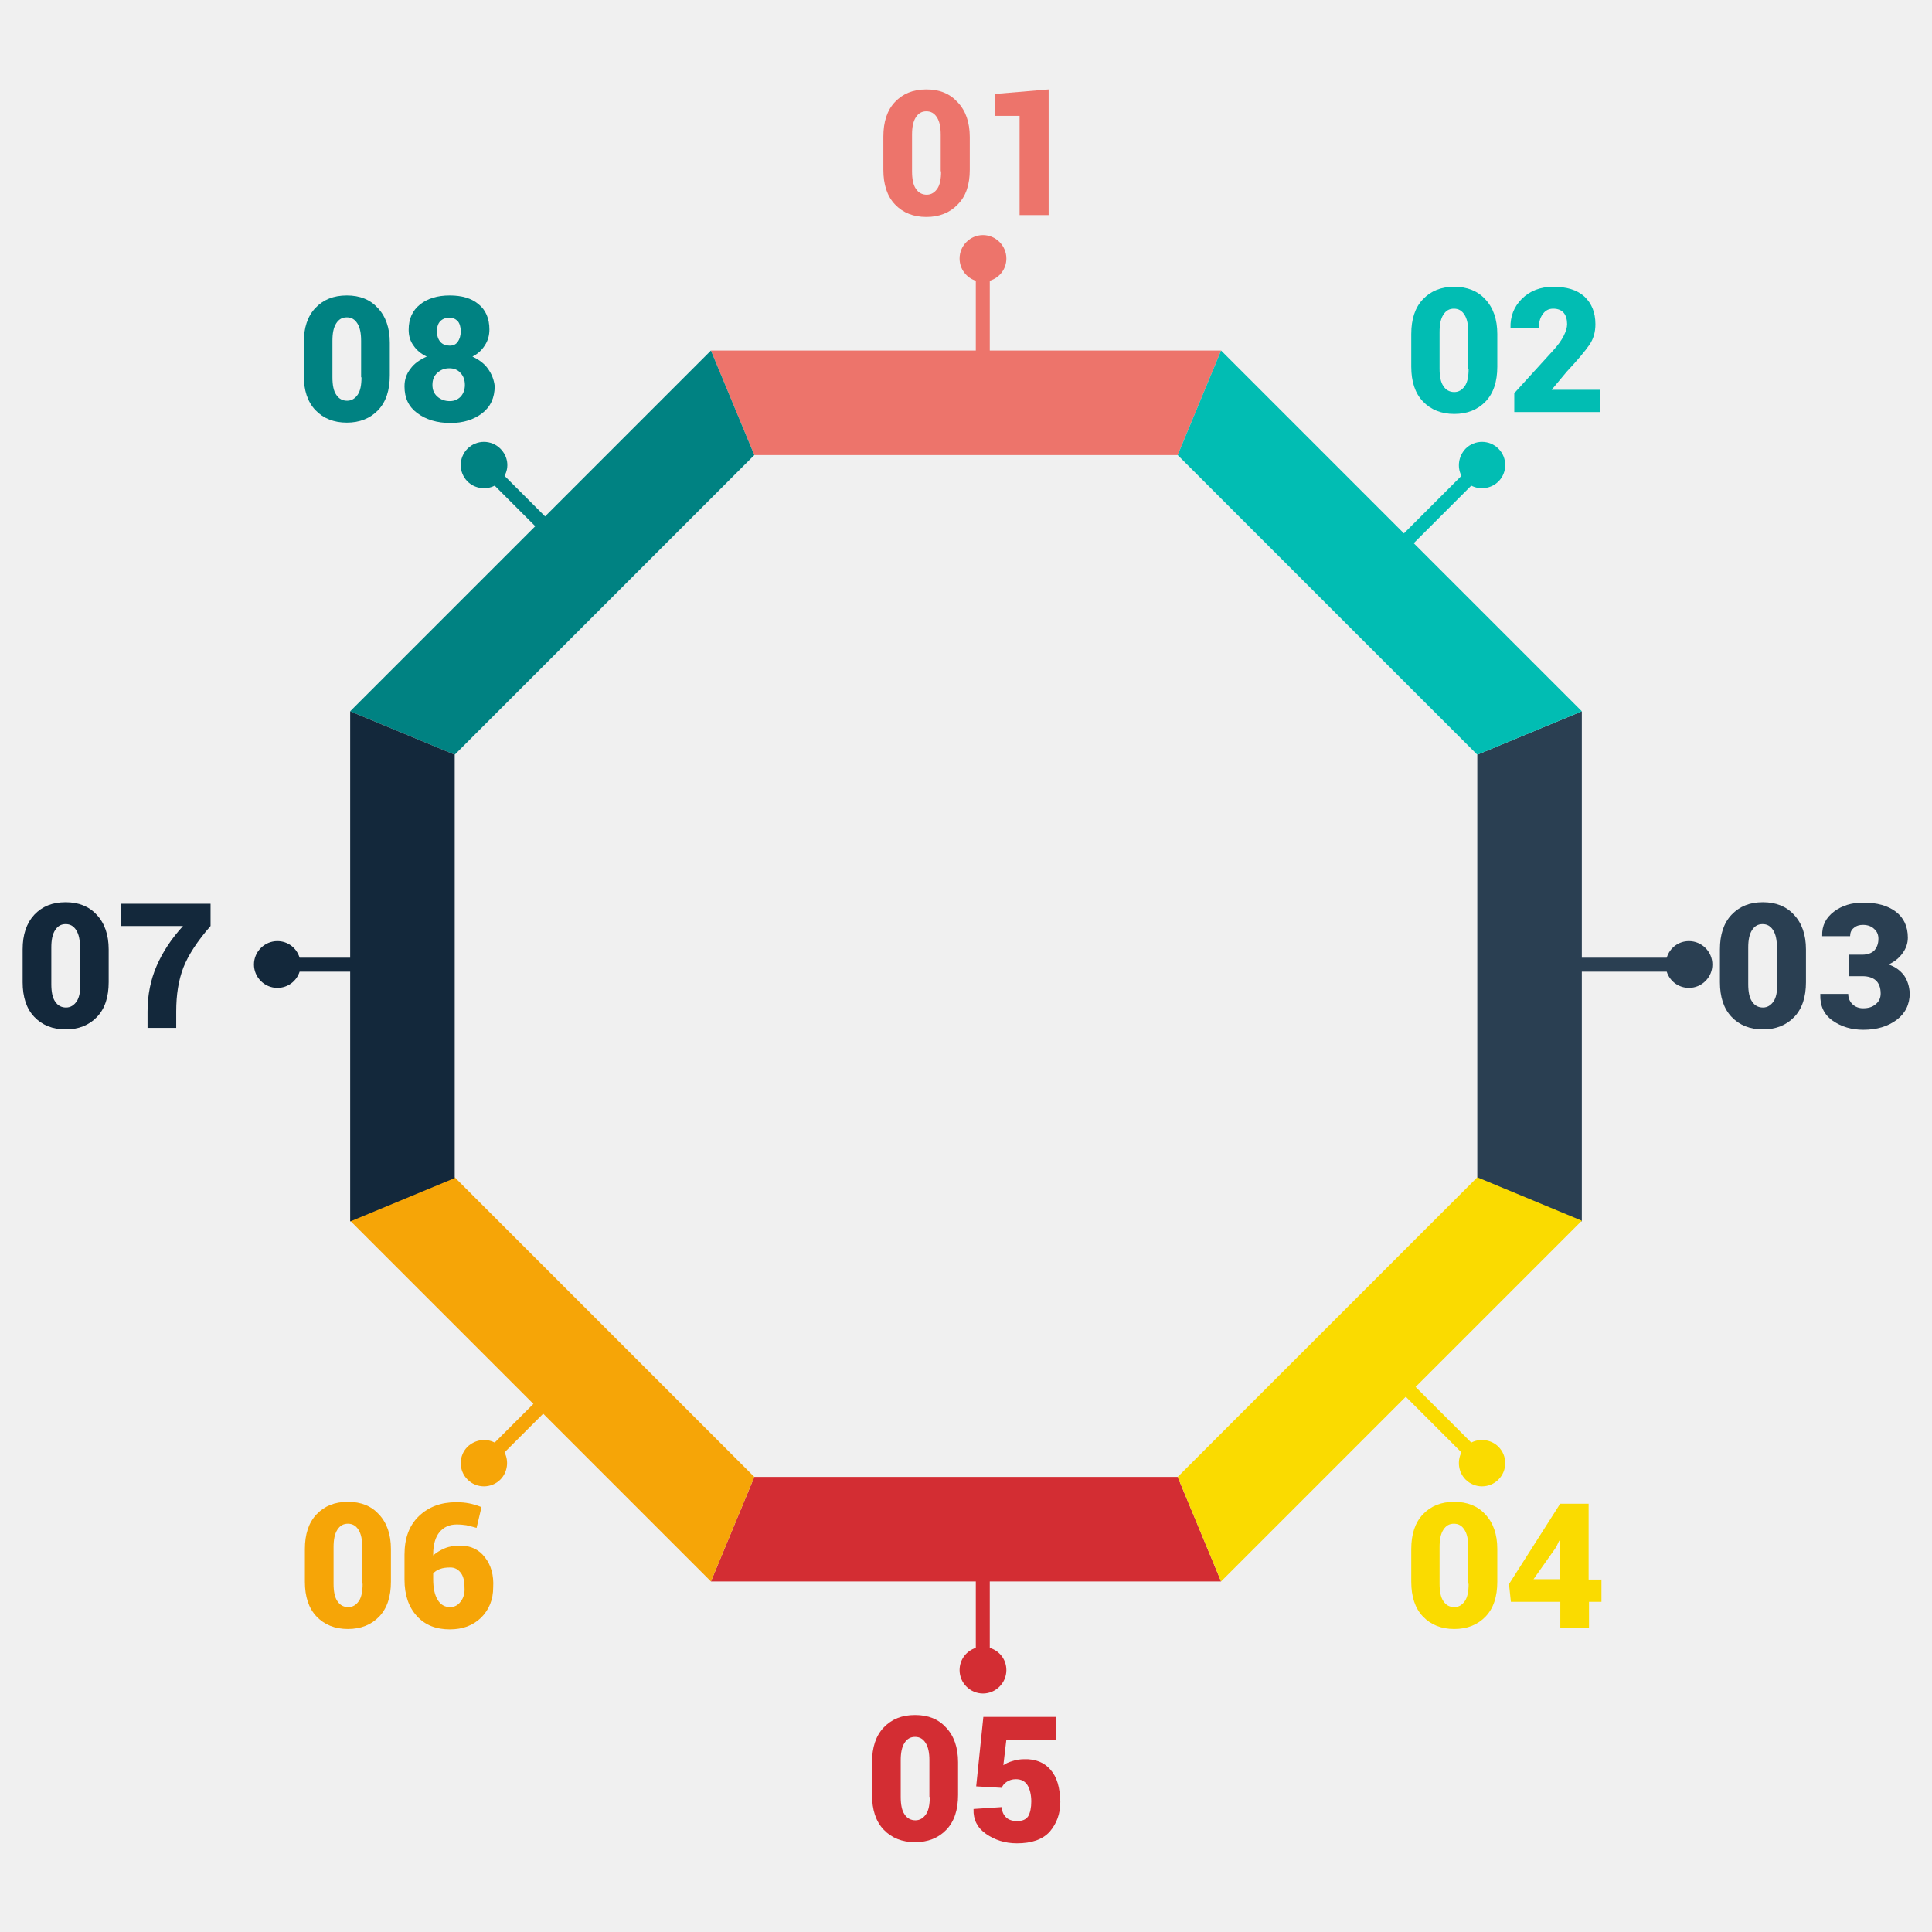
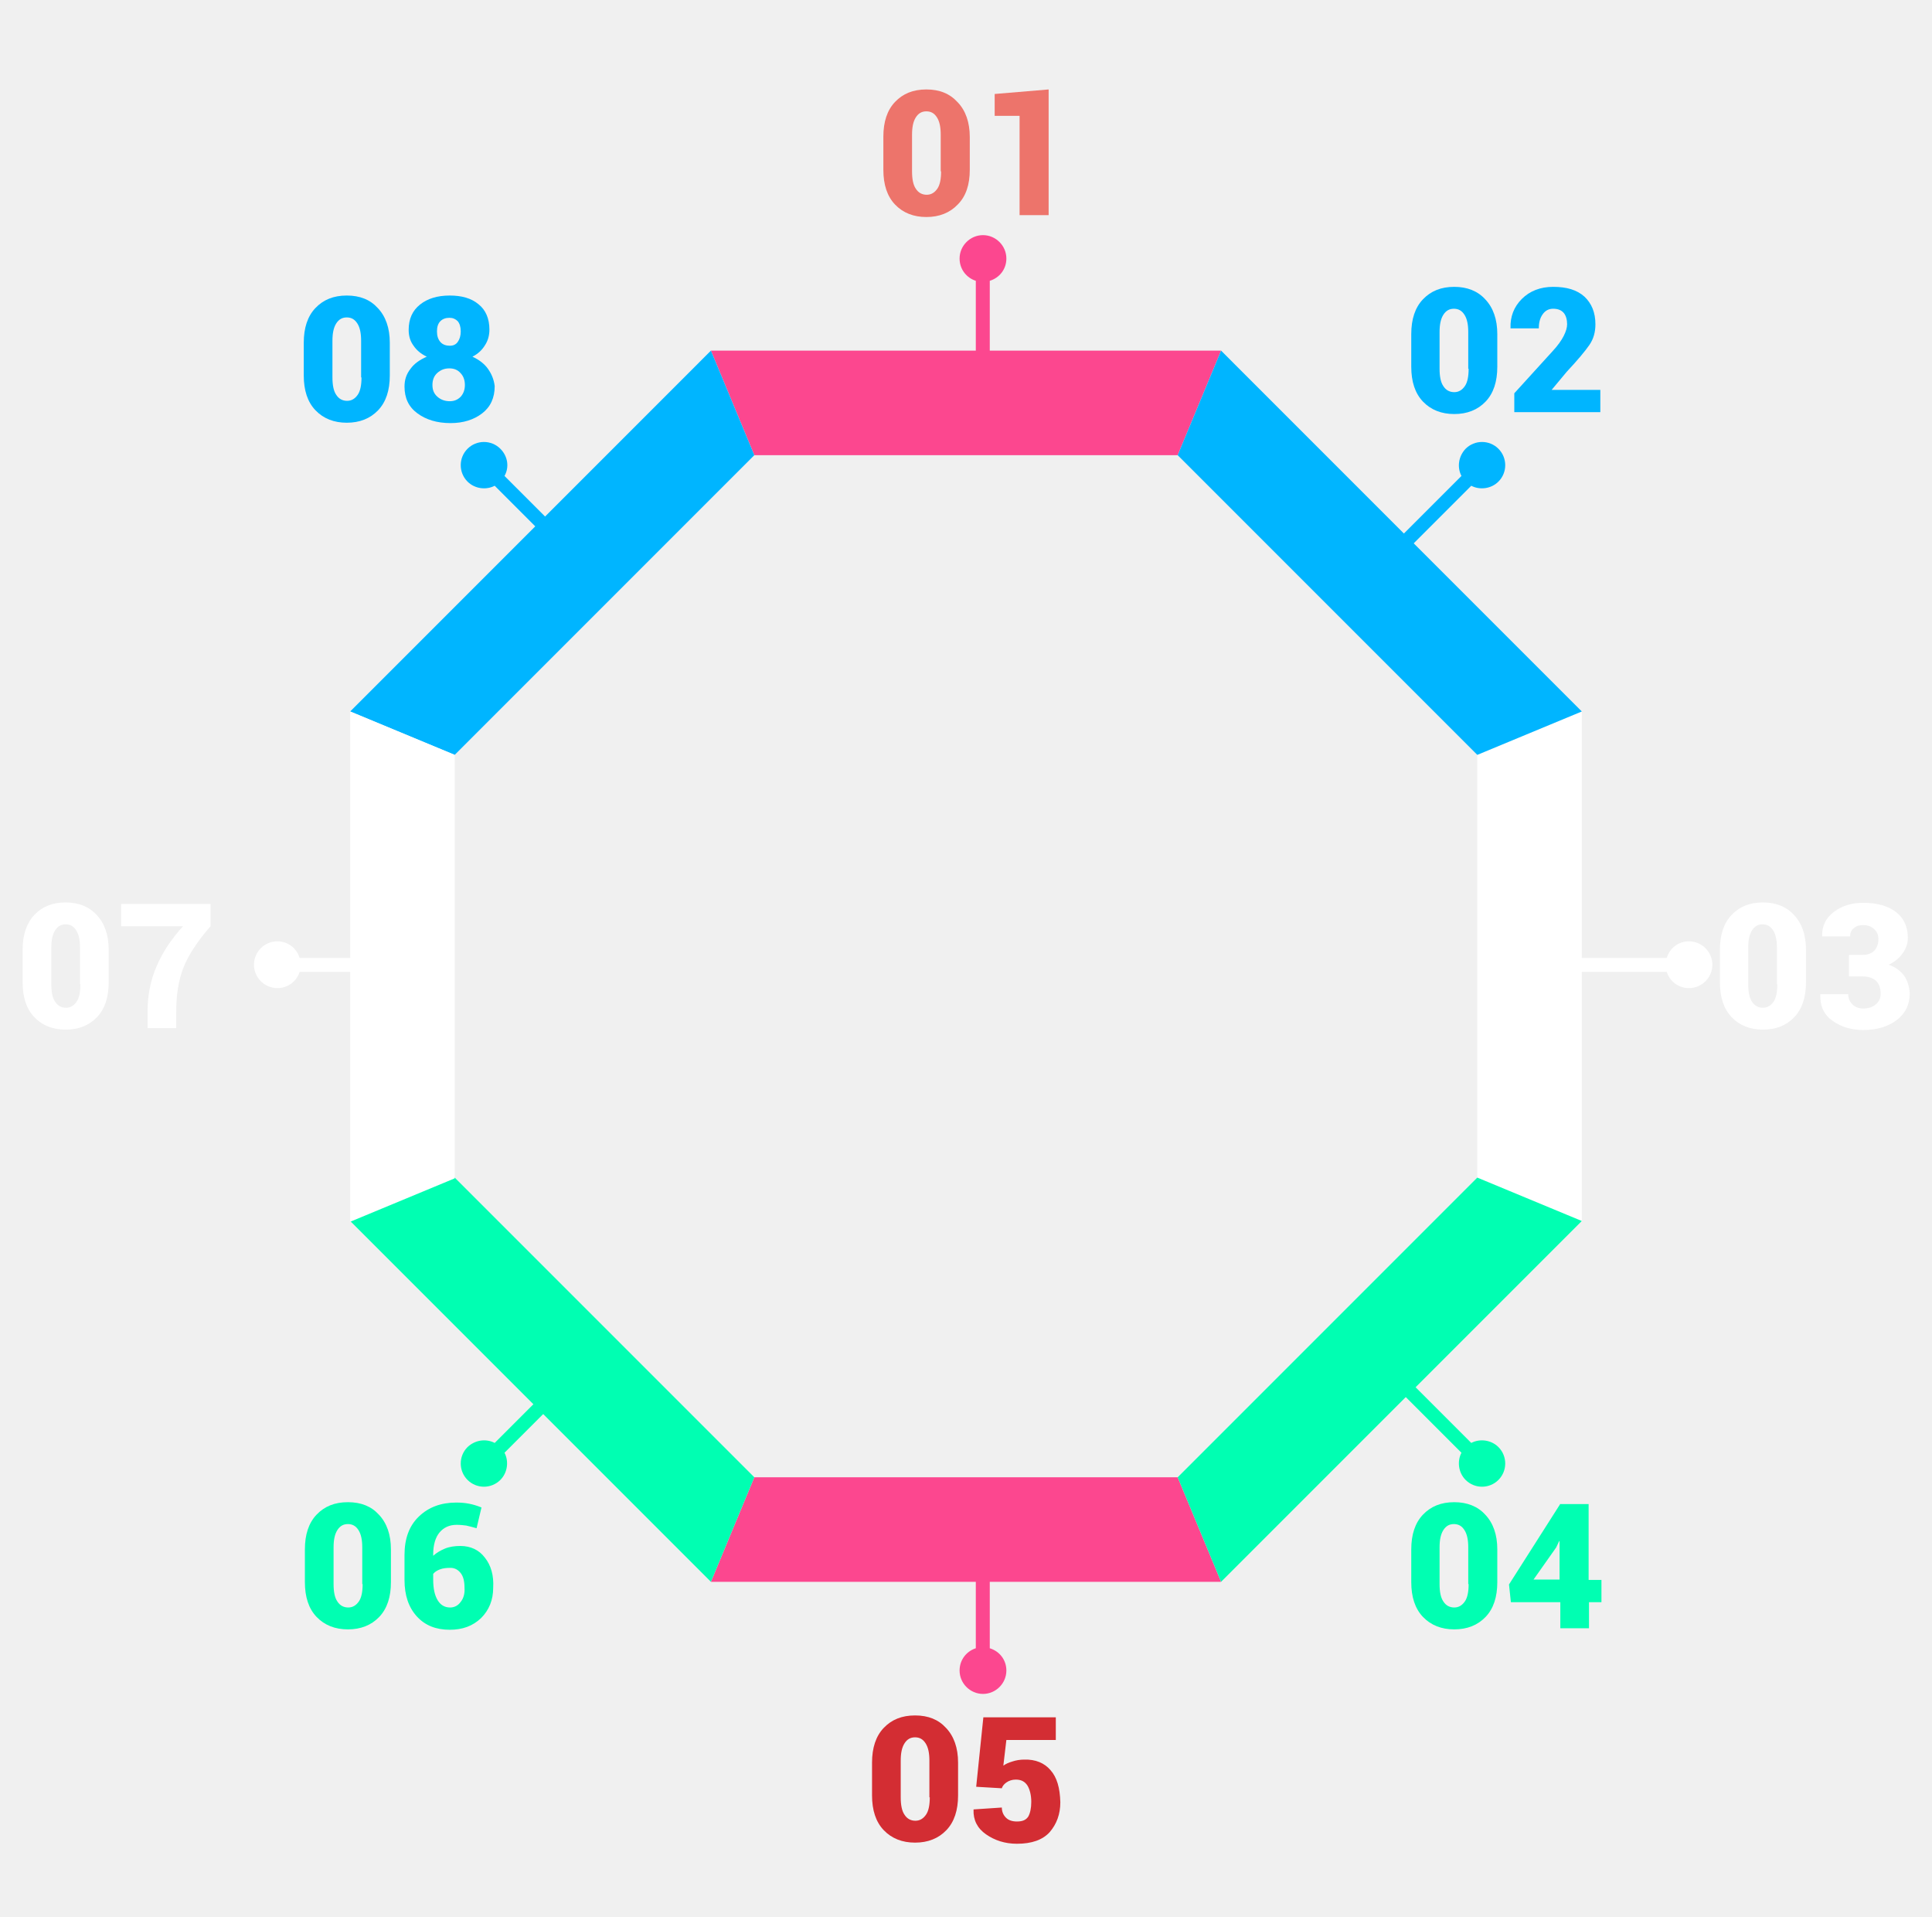
- <svg xmlns="http://www.w3.org/2000/svg" id="Layer_1" style="enable-background:new 0 0 512 512;" version="1.1" viewBox="0 0 512 512" xml:space="preserve">
-   <style type="text/css">
- 	.st0{fill:#ED746B;}
- 	.st1{fill:#D32D33;}
- 	.st2{fill:#008282;}
- 	.st3{fill:#FADB00;}
- 	.st4{fill:#13283B;}
- 	.st5{fill:#2A3F52;}
- 	.st6{fill:#F6A507;}
- 	.st7{fill:#01BDB3;}
- </style>
+ <svg xmlns="http://www.w3.org/2000/svg" version="1.1" id="Layer_1" x="0px" y="0px" width="375px" height="372px" viewBox="0 218.5 375 372" enable-background="new 0 218.5 375 372" xml:space="preserve">
  <g id="XMLID_497_">
    <g id="XMLID_499_">
-       <path class="st0" d="M266.7,68.5c0-3.4-2.8-6.2-6.2-6.2c-3.4,0-6.2,2.8-6.2,6.2c0,2.8,1.8,5.1,4.3,5.9v37h3.7v-37    C264.9,73.6,266.7,71.3,266.7,68.5z" id="XMLID_511_" />
-       <path class="st1" d="M266.7,442.6c0,3.4-2.8,6.2-6.2,6.2c-3.4,0-6.2-2.8-6.2-6.2c0-2.8,1.8-5.1,4.3-5.9v-37h3.7    v37C264.9,437.5,266.7,439.8,266.7,442.6z" id="XMLID_502_" />
+       <path id="XMLID_511_" fill="#FC478F" d="M195.337,268.671c0-2.49-2.051-4.541-4.541-4.541s-4.541,2.051-4.541,4.541    c0,2.051,1.318,3.735,3.149,4.321v27.1h2.71v-27.1C194.019,272.406,195.337,270.722,195.337,268.671z" />
+       <path id="XMLID_502_" fill="#FC478F" d="M195.337,542.67c0,2.49-2.051,4.541-4.541,4.541s-4.541-2.051-4.541-4.541    c0-2.051,1.318-3.735,3.149-4.321v-27.1h2.71v27.1C194.019,538.935,195.337,540.619,195.337,542.67z" />
    </g>
-     <path class="st2" d="M132.6,118.9c-2.4-2.4-6.3-2.4-8.7,0c-2.4,2.4-2.4,6.3,0,8.7c1.9,1.9,4.9,2.3,7.2,1.1   l26.1,26.1l2.6-2.6l-26.1-26.1C135,123.8,134.6,120.9,132.6,118.9z" id="XMLID_525_" />
-     <path class="st3" d="M397.1,383.4c2.4,2.4,2.4,6.3,0,8.7s-6.3,2.4-8.7,0c-1.9-1.9-2.3-4.9-1.1-7.2l-26.1-26.1   l2.6-2.6l26.1,26.1C392.2,381.1,395.2,381.5,397.1,383.4z" id="XMLID_520_" />
-     <path class="st4" d="M73.5,249.4c-3.4,0-6.2,2.8-6.2,6.2c0,3.4,2.8,6.2,6.2,6.2c2.8,0,5.1-1.8,5.9-4.3h37v-3.7h-37   C78.6,251.2,76.3,249.4,73.5,249.4z" id="XMLID_545_" />
-     <path class="st5" d="M447.6,249.4c3.4,0,6.2,2.8,6.2,6.2c0,3.4-2.8,6.2-6.2,6.2c-2.8,0-5.1-1.8-5.9-4.3h-37v-3.7   h37C442.5,251.2,444.8,249.4,447.6,249.4z" id="XMLID_544_" />
-     <path class="st6" d="M123.9,383.4c-2.4,2.4-2.4,6.3,0,8.7c2.4,2.4,6.3,2.4,8.7,0c1.9-1.9,2.3-4.9,1.1-7.2   l26.1-26.1l-2.6-2.6l-26.1,26.1C128.8,381.1,125.9,381.5,123.9,383.4z" id="XMLID_548_" />
-     <path class="st7" d="M388.4,118.9c2.4-2.4,6.3-2.4,8.7,0s2.4,6.3,0,8.7c-1.9,1.9-4.9,2.3-7.2,1.1l-26.1,26.1   l-2.6-2.6l26.1-26.1C386.1,123.8,386.5,120.9,388.4,118.9z" id="XMLID_547_" />
+     <path id="XMLID_525_" fill="#00B5FF" d="M97.119,305.585c-1.758-1.758-4.614-1.758-6.372,0s-1.758,4.614,0,6.372   c1.392,1.392,3.589,1.685,5.273,0.806l19.116,19.116l1.904-1.904l-19.116-19.116C98.877,309.174,98.584,307.05,97.119,305.585z" />
+     <path id="XMLID_520_" fill="#00FFB2" d="M290.845,499.311c1.758,1.758,1.758,4.614,0,6.372s-4.614,1.758-6.372,0   c-1.392-1.392-1.685-3.589-0.806-5.273l-19.116-19.116l1.904-1.904l19.116,19.116C287.256,497.626,289.453,497.919,290.845,499.311   z" />
+     <path id="XMLID_545_" fill="#FFFFFF" d="M53.833,401.166c-2.49,0-4.541,2.051-4.541,4.541s2.051,4.541,4.541,4.541   c2.051,0,3.735-1.318,4.321-3.149h27.1v-2.71h-27.1C57.568,402.484,55.884,401.166,53.833,401.166z" />
+     <path id="XMLID_544_" fill="#FFFFFF" d="M327.832,401.166c2.49,0,4.541,2.051,4.541,4.541s-2.051,4.541-4.541,4.541   c-2.051,0-3.735-1.318-4.321-3.149h-27.1v-2.71h27.1C324.097,402.484,325.781,401.166,327.832,401.166z" />
+     <path id="XMLID_548_" fill="#00FFB2" d="M90.747,499.311c-1.758,1.758-1.758,4.614,0,6.372s4.614,1.758,6.372,0   c1.392-1.392,1.685-3.589,0.806-5.273l19.116-19.116l-1.904-1.904l-19.116,19.116C94.336,497.626,92.212,497.919,90.747,499.311z" />
+     <path id="XMLID_547_" fill="#00B5FF" d="M284.473,305.585c1.758-1.758,4.614-1.758,6.372,0s1.758,4.614,0,6.372   c-1.392,1.392-3.589,1.685-5.273,0.806l-19.116,19.116l-1.904-1.904l19.116-19.116C282.788,309.174,283.081,307.05,284.473,305.585   z" />
    <g id="XMLID_473_">
-       <path class="st7" d="M385.4,76c-3.5,0-6.2,1.1-8.3,3.3c-2.1,2.2-3.1,5.3-3.1,9.2v8.7c0,3.9,1,7,3.1,9.2    c2.1,2.2,4.9,3.3,8.3,3.3c3.4,0,6.2-1.1,8.3-3.3c2.1-2.2,3.1-5.3,3.1-9.2v-8.7c0-3.9-1.1-7-3.2-9.2C391.6,77.1,388.8,76,385.4,76z     M389.2,97.7c0,2-0.3,3.6-1,4.6c-0.7,1-1.6,1.6-2.8,1.6c-1.2,0-2.2-0.5-2.9-1.6c-0.7-1-1-2.6-1-4.6V88c0-2,0.3-3.5,1-4.6    c0.7-1.1,1.6-1.6,2.8-1.6c1.2,0,2.1,0.5,2.8,1.6c0.7,1.1,1,2.6,1,4.6V97.7z" id="XMLID_535_" />
-       <path class="st7" d="M411.2,103.4l0-0.1l4-4.8c2.9-3.1,4.9-5.5,6-7.1c1.1-1.6,1.6-3.4,1.6-5.5    c0-3.1-1-5.5-2.9-7.3c-2-1.8-4.7-2.6-8.3-2.6c-3.4,0-6.2,1.1-8.3,3.2c-2.1,2.1-3.1,4.7-3,7.7l0,0.1h7.5c0-1.5,0.3-2.7,1-3.7    s1.6-1.5,2.8-1.5c1.3,0,2.2,0.4,2.8,1.1c0.6,0.7,0.9,1.8,0.9,3c0,0.9-0.3,1.9-0.9,3.1c-0.6,1.2-1.6,2.6-3,4.1l-10.1,11.1v5h22.8    v-5.9H411.2z" id="XMLID_536_" />
+       <path id="XMLID_535_" fill="#00B5FF" d="M282.275,274.164c-2.563,0-4.541,0.806-6.079,2.417s-2.271,3.882-2.271,6.738v6.372    c0,2.856,0.732,5.127,2.271,6.738s3.589,2.417,6.079,2.417s4.541-0.806,6.079-2.417s2.271-3.882,2.271-6.738v-6.372    c0-2.856-0.806-5.127-2.344-6.738C286.816,274.97,284.766,274.164,282.275,274.164z M285.059,290.058    c0,1.465-0.22,2.637-0.732,3.369s-1.172,1.172-2.051,1.172s-1.611-0.366-2.124-1.172c-0.513-0.732-0.732-1.904-0.732-3.369v-7.104    c0-1.465,0.22-2.563,0.732-3.369s1.172-1.172,2.051-1.172s1.538,0.366,2.051,1.172s0.732,1.904,0.732,3.369v7.104H285.059z" />
+       <path id="XMLID_536_" fill="#00B5FF" d="M301.172,294.232v-0.073l2.93-3.516c2.124-2.271,3.589-4.028,4.395-5.2    s1.172-2.49,1.172-4.028c0-2.271-0.732-4.028-2.124-5.347c-1.465-1.318-3.442-1.904-6.079-1.904c-2.49,0-4.541,0.806-6.079,2.344    s-2.271,3.442-2.197,5.64v0.073h5.493c0-1.099,0.22-1.978,0.732-2.71s1.172-1.099,2.051-1.099c0.952,0,1.611,0.293,2.051,0.806    s0.659,1.318,0.659,2.197c0,0.659-0.22,1.392-0.659,2.271s-1.172,1.904-2.197,3.003l-7.397,8.13v3.662h16.699v-4.321h-9.448    V294.232z" />
    </g>
    <g id="XMLID_514_">
-       <path class="st3" d="M385.4,398c-3.5,0-6.2,1.1-8.3,3.3c-2.1,2.2-3.1,5.3-3.1,9.2v8.7c0,3.9,1,7,3.1,9.2    c2.1,2.2,4.9,3.3,8.3,3.3c3.4,0,6.2-1.1,8.3-3.3c2.1-2.2,3.1-5.3,3.1-9.2v-8.7c0-3.9-1.1-7-3.2-9.2    C391.6,399.1,388.8,398,385.4,398z M389.2,419.7c0,2-0.3,3.6-1,4.6c-0.7,1-1.6,1.6-2.8,1.6c-1.2,0-2.2-0.5-2.9-1.6    c-0.7-1-1-2.6-1-4.6V410c0-2,0.3-3.5,1-4.6c0.7-1.1,1.6-1.6,2.8-1.6c1.2,0,2.1,0.5,2.8,1.6c0.7,1.1,1,2.6,1,4.6V419.7z" id="XMLID_517_" />
-       <path class="st3" d="M421,418.5v-20h-7.6v0.1l-13.5,21.2l0.5,4.7h13.1v6.9h7.6v-6.9h3.3v-5.9H421z M413.4,418.5    h-7l6-8.5l0.8-1.7l0.1,0V418.5z" id="XMLID_540_" />
+       <path id="XMLID_517_" fill="#00FFB2" d="M282.275,510.004c-2.563,0-4.541,0.806-6.079,2.417s-2.271,3.882-2.271,6.738v6.372    c0,2.856,0.732,5.127,2.271,6.738s3.589,2.417,6.079,2.417s4.541-0.806,6.079-2.417s2.271-3.882,2.271-6.738v-6.372    c0-2.856-0.806-5.127-2.344-6.738C286.816,510.81,284.766,510.004,282.275,510.004z M285.059,525.897    c0,1.465-0.22,2.637-0.732,3.369s-1.172,1.172-2.051,1.172s-1.611-0.366-2.124-1.172c-0.513-0.732-0.732-1.904-0.732-3.369v-7.104    c0-1.465,0.22-2.563,0.732-3.369s1.172-1.172,2.051-1.172s1.538,0.366,2.051,1.172s0.732,1.904,0.732,3.369v7.104H285.059z" />
+       <path id="XMLID_540_" fill="#00FFB2" d="M308.35,525.019V510.37h-5.566v0.073l-9.888,15.527l0.366,3.442h9.595v5.054h5.566v-5.054    h2.417v-4.321h-2.49V525.019z M302.783,525.019h-5.127l4.395-6.226l0.586-1.245h0.073v7.471H302.783z" />
    </g>
    <g id="XMLID_503_">
-       <path class="st6" d="M92.2,398c-3.5,0-6.2,1.1-8.3,3.3c-2.1,2.2-3.1,5.3-3.1,9.2v8.7c0,3.9,1,7,3.1,9.2    c2.1,2.2,4.9,3.3,8.3,3.3c3.4,0,6.2-1.1,8.3-3.3c2.1-2.2,3.1-5.3,3.1-9.2v-8.7c0-3.9-1.1-7-3.2-9.2C98.4,399.1,95.7,398,92.2,398z     M96.1,419.7c0,2-0.3,3.6-1,4.6c-0.7,1-1.6,1.6-2.8,1.6c-1.2,0-2.2-0.5-2.9-1.6c-0.7-1-1-2.6-1-4.6V410c0-2,0.3-3.5,1-4.6    c0.7-1.1,1.6-1.6,2.8-1.6c1.2,0,2.1,0.5,2.8,1.6c0.7,1.1,1,2.6,1,4.6V419.7z" id="XMLID_506_" />
-       <path class="st6" d="M128.5,412.7c-1.5-2-3.7-3.1-6.5-3.1c-1.5,0-2.9,0.2-4.1,0.7s-2.2,1.1-3.1,1.9v-0.3    c0-2.6,0.6-4.6,1.7-5.9s2.6-2,4.5-2c1,0,1.9,0.1,2.6,0.2c0.8,0.2,1.7,0.4,2.7,0.7l1.3-5.5c-1.2-0.5-2.3-0.8-3.3-1    c-1-0.2-2.1-0.3-3.4-0.3c-4,0-7.3,1.2-9.9,3.7c-2.6,2.5-3.8,5.9-3.8,10.2v6.6c0,4.1,1.1,7.3,3.3,9.7c2.2,2.4,5.1,3.5,8.7,3.5    c3.4,0,6.1-1,8.3-3.1c2.1-2.1,3.2-4.8,3.2-8C130.9,417.4,130.1,414.7,128.5,412.7z M122.1,424.4c-0.7,1-1.7,1.5-2.8,1.5    c-1.4,0-2.5-0.6-3.3-1.9c-0.8-1.3-1.2-3.1-1.2-5.5v-1.5c0.4-0.5,1-0.9,1.8-1.2c0.8-0.3,1.7-0.4,2.8-0.4c1.1,0,2,0.5,2.7,1.4    c0.7,0.9,1,2.2,1,3.9C123.2,422.1,122.9,423.4,122.1,424.4z" id="XMLID_541_" />
+       <path id="XMLID_506_" fill="#00FFB2" d="M67.529,510.004c-2.563,0-4.541,0.806-6.079,2.417s-2.271,3.882-2.271,6.738v6.372    c0,2.856,0.732,5.127,2.271,6.738s3.589,2.417,6.079,2.417s4.541-0.806,6.079-2.417s2.271-3.882,2.271-6.738v-6.372    c0-2.856-0.806-5.127-2.344-6.738C72.07,510.81,70.093,510.004,67.529,510.004z M70.386,525.897c0,1.465-0.22,2.637-0.732,3.369    s-1.172,1.172-2.051,1.172s-1.611-0.366-2.124-1.172c-0.513-0.732-0.732-1.904-0.732-3.369v-7.104c0-1.465,0.22-2.563,0.732-3.369    s1.172-1.172,2.051-1.172s1.538,0.366,2.051,1.172s0.732,1.904,0.732,3.369v7.104H70.386z" />
+       <path id="XMLID_541_" fill="#00FFB2" d="M94.116,520.771c-1.099-1.465-2.71-2.271-4.761-2.271c-1.099,0-2.124,0.146-3.003,0.513    s-1.611,0.806-2.271,1.392v-0.22c0-1.904,0.439-3.369,1.245-4.321s1.904-1.465,3.296-1.465c0.732,0,1.392,0.073,1.904,0.146    c0.586,0.146,1.245,0.293,1.978,0.513l0.952-4.028c-0.879-0.366-1.685-0.586-2.417-0.732s-1.538-0.22-2.49-0.22    c-2.93,0-5.347,0.879-7.251,2.71s-2.783,4.321-2.783,7.471v4.834c0,3.003,0.806,5.347,2.417,7.104s3.735,2.563,6.372,2.563    c2.49,0,4.468-0.732,6.079-2.271c1.538-1.538,2.344-3.516,2.344-5.859C95.874,524.213,95.288,522.235,94.116,520.771z     M89.429,529.34c-0.513,0.732-1.245,1.099-2.051,1.099c-1.025,0-1.831-0.439-2.417-1.392s-0.879-2.271-0.879-4.028v-1.099    c0.293-0.366,0.732-0.659,1.318-0.879s1.245-0.293,2.051-0.293s1.465,0.366,1.978,1.025s0.732,1.611,0.732,2.856    C90.234,527.655,90.015,528.607,89.429,529.34z" />
    </g>
    <g id="XMLID_491_">
-       <path class="st2" d="M91.9,78.3c-3.5,0-6.2,1.1-8.3,3.3c-2.1,2.2-3.1,5.3-3.1,9.2v8.7c0,3.9,1,7,3.1,9.2    c2.1,2.2,4.9,3.3,8.3,3.3c3.4,0,6.2-1.1,8.3-3.3c2.1-2.2,3.1-5.3,3.1-9.2v-8.7c0-3.9-1.1-7-3.2-9.2C98.1,79.4,95.4,78.3,91.9,78.3    z M95.8,100c0,2-0.3,3.6-1,4.6c-0.7,1-1.6,1.6-2.8,1.6c-1.2,0-2.2-0.5-2.9-1.6c-0.7-1-1-2.6-1-4.6v-9.7c0-2,0.3-3.5,1-4.6    c0.7-1.1,1.6-1.6,2.8-1.6c1.2,0,2.1,0.5,2.8,1.6c0.7,1.1,1,2.6,1,4.6V100z" id="XMLID_494_" />
-       <path class="st2" d="M129.3,97.7c-1-1.4-2.4-2.4-4.1-3.2c1.4-0.7,2.5-1.7,3.3-3c0.8-1.2,1.2-2.6,1.2-4.2    c0-2.9-1-5.2-2.9-6.7c-1.9-1.6-4.5-2.3-7.6-2.3c-3.3,0-5.9,0.8-7.9,2.4c-2,1.6-3,3.8-3,6.7c0,1.6,0.4,3,1.3,4.2    c0.8,1.2,2,2.2,3.5,2.9c-1.8,0.8-3.3,1.8-4.3,3.2c-1.1,1.4-1.6,2.9-1.6,4.7c0,3.1,1.1,5.4,3.4,7.1c2.3,1.7,5.2,2.6,8.8,2.6    c3.4,0,6.2-0.9,8.4-2.6c2.2-1.7,3.3-4.1,3.3-7.2C130.9,100.6,130.3,99.1,129.3,97.7z M116.7,85.1c0.6-0.6,1.4-0.9,2.4-0.9    c0.9,0,1.6,0.3,2.2,0.9c0.5,0.6,0.8,1.5,0.8,2.7c0,1.2-0.3,2.1-0.8,2.8s-1.2,1-2.1,1c-1,0-1.9-0.3-2.5-1s-0.9-1.6-0.9-2.8    C115.8,86.6,116.1,85.7,116.7,85.1z M122.1,105.1c-0.8,0.8-1.7,1.2-2.9,1.2c-1.3,0-2.4-0.4-3.3-1.2c-0.9-0.8-1.3-1.8-1.3-3.1    c0-1.3,0.4-2.4,1.3-3.2c0.9-0.8,1.9-1.2,3.2-1.2c1.2,0,2.2,0.4,2.9,1.2c0.8,0.8,1.2,1.9,1.2,3.2    C123.2,103.3,122.8,104.3,122.1,105.1z" id="XMLID_542_" />
+       <path id="XMLID_494_" fill="#00B5FF" d="M67.31,275.849c-2.563,0-4.541,0.806-6.079,2.417s-2.271,3.882-2.271,6.738v6.372    c0,2.856,0.732,5.127,2.271,6.738s3.589,2.417,6.079,2.417s4.541-0.806,6.079-2.417s2.271-3.882,2.271-6.738v-6.372    c0-2.856-0.806-5.127-2.344-6.738C71.851,276.654,69.873,275.849,67.31,275.849z M70.166,291.742c0,1.465-0.22,2.637-0.732,3.369    s-1.172,1.172-2.051,1.172s-1.611-0.366-2.124-1.172c-0.513-0.732-0.732-1.904-0.732-3.369v-7.104c0-1.465,0.22-2.563,0.732-3.369    s1.172-1.172,2.051-1.172s1.538,0.366,2.051,1.172s0.732,1.904,0.732,3.369v7.104H70.166z" />
+       <path id="XMLID_542_" fill="#00B5FF" d="M94.702,290.058c-0.732-1.025-1.758-1.758-3.003-2.344    c1.025-0.513,1.831-1.245,2.417-2.197c0.586-0.879,0.879-1.904,0.879-3.076c0-2.124-0.732-3.809-2.124-4.907    c-1.392-1.172-3.296-1.685-5.566-1.685c-2.417,0-4.321,0.586-5.786,1.758s-2.197,2.783-2.197,4.907    c0,1.172,0.293,2.197,0.952,3.076c0.586,0.879,1.465,1.611,2.563,2.124c-1.318,0.586-2.417,1.318-3.149,2.344    c-0.806,1.025-1.172,2.124-1.172,3.442c0,2.271,0.806,3.955,2.49,5.2s3.809,1.904,6.445,1.904c2.49,0,4.541-0.659,6.152-1.904    s2.417-3.003,2.417-5.273C95.874,292.182,95.435,291.083,94.702,290.058z M85.474,280.829c0.439-0.439,1.025-0.659,1.758-0.659    c0.659,0,1.172,0.22,1.611,0.659c0.366,0.439,0.586,1.099,0.586,1.978s-0.22,1.538-0.586,2.051s-0.879,0.732-1.538,0.732    c-0.732,0-1.392-0.22-1.831-0.732s-0.659-1.172-0.659-2.051S85.034,281.269,85.474,280.829z M89.429,295.478    c-0.586,0.586-1.245,0.879-2.124,0.879c-0.952,0-1.758-0.293-2.417-0.879s-0.952-1.318-0.952-2.271s0.293-1.758,0.952-2.344    s1.392-0.879,2.344-0.879c0.879,0,1.611,0.293,2.124,0.879c0.586,0.586,0.879,1.392,0.879,2.344S89.941,294.892,89.429,295.478z" />
    </g>
-     <path class="st0" d="M245.5,23.7c-3.5,0-6.2,1.1-8.3,3.3c-2.1,2.2-3.1,5.3-3.1,9.2V45c0,3.9,1,7,3.1,9.2   c2.1,2.2,4.9,3.3,8.3,3.3c3.4,0,6.2-1.1,8.3-3.3C256,52,257,48.9,257,45v-8.7c0-3.9-1.1-7-3.2-9.2C251.7,24.8,249,23.7,245.5,23.7z    M249.4,45.4c0,2-0.3,3.6-1,4.6c-0.7,1-1.6,1.6-2.8,1.6c-1.2,0-2.2-0.5-2.9-1.6c-0.7-1-1-2.6-1-4.6v-9.7c0-2,0.3-3.5,1-4.6   c0.7-1.1,1.6-1.6,2.8-1.6c1.2,0,2.1,0.5,2.8,1.6c0.7,1.1,1,2.6,1,4.6V45.4z" id="XMLID_513_" />
-     <polygon class="st0" id="XMLID_530_" points="270.2,57 277.9,57 277.9,23.7 263.6,24.9 263.6,30.7 270.2,30.7  " />
-     <path class="st1" d="M242.5,454.5c-3.5,0-6.2,1.1-8.3,3.3c-2.1,2.2-3.1,5.3-3.1,9.2v8.7c0,3.9,1,7,3.1,9.2   c2.1,2.2,4.9,3.3,8.3,3.3c3.4,0,6.2-1.1,8.3-3.3c2.1-2.2,3.1-5.3,3.1-9.2V467c0-3.9-1.1-7-3.2-9.2   C248.7,455.6,246,454.5,242.5,454.5z M246.4,476.2c0,2-0.3,3.6-1,4.6c-0.7,1-1.6,1.6-2.8,1.6c-1.2,0-2.2-0.5-2.9-1.6   c-0.7-1-1-2.6-1-4.6v-9.7c0-2,0.3-3.5,1-4.6c0.7-1.1,1.6-1.6,2.8-1.6c1.2,0,2.1,0.5,2.8,1.6c0.7,1.1,1,2.6,1,4.6V476.2z" id="XMLID_534_" />
-     <path class="st1" d="M278.4,469c-1.6-1.9-4-2.9-7-2.8c-1.1,0-2.2,0.2-3.1,0.5c-1,0.3-1.7,0.6-2.4,1.1l0.8-6.8h13.1   V455h-19.2l-1.9,18.4l6.8,0.4c0.2-0.7,0.7-1.2,1.3-1.6c0.6-0.4,1.4-0.7,2.4-0.7c1.4,0,2.4,0.5,3.1,1.6c0.6,1,1,2.5,1,4.3   c0,1.7-0.3,3-0.8,3.9c-0.6,0.9-1.5,1.3-3,1.3c-1.2,0-2.2-0.3-2.9-1c-0.7-0.7-1.1-1.6-1.1-2.7l-7.5,0.5l0,0.1   c-0.1,2.7,1,4.9,3.3,6.5c2.3,1.6,5,2.5,8.2,2.5c3.9,0,6.8-1,8.7-3.1c1.8-2.1,2.8-4.7,2.8-7.9C280.9,473.7,280.1,470.9,278.4,469z" id="XMLID_537_" />
+     <path id="XMLID_513_" fill="#ED746B" d="M179.81,235.858c-2.563,0-4.541,0.806-6.079,2.417s-2.271,3.882-2.271,6.738v6.445   c0,2.856,0.732,5.127,2.271,6.738s3.589,2.417,6.079,2.417s4.541-0.806,6.079-2.417c1.611-1.611,2.344-3.882,2.344-6.738v-6.372   c0-2.856-0.806-5.127-2.344-6.738C184.351,236.664,182.373,235.858,179.81,235.858z M182.666,251.752   c0,1.465-0.22,2.637-0.732,3.369s-1.172,1.172-2.051,1.172s-1.611-0.366-2.124-1.172c-0.513-0.732-0.732-1.904-0.732-3.369v-7.104   c0-1.465,0.22-2.563,0.732-3.369s1.172-1.172,2.051-1.172s1.538,0.366,2.051,1.172s0.732,1.904,0.732,3.369v7.104H182.666z" />
+     <polygon id="XMLID_530_" fill="#ED746B" points="197.9,260.248 203.54,260.248 203.54,235.858 193.066,236.737 193.066,240.985    197.9,240.985  " />
+     <path id="XMLID_534_" fill="#D32D33" d="M177.612,551.386c-2.563,0-4.541,0.806-6.079,2.417s-2.271,3.882-2.271,6.738v6.372   c0,2.856,0.732,5.127,2.271,6.738s3.589,2.417,6.079,2.417s4.541-0.806,6.079-2.417s2.271-3.882,2.271-6.738v-6.372   c0-2.856-0.806-5.127-2.344-6.738C182.153,552.191,180.176,551.386,177.612,551.386z M180.469,567.279   c0,1.465-0.22,2.637-0.732,3.369s-1.172,1.172-2.051,1.172s-1.611-0.366-2.124-1.172c-0.513-0.732-0.732-1.904-0.732-3.369v-7.104   c0-1.465,0.22-2.563,0.732-3.369s1.172-1.172,2.051-1.172s1.538,0.366,2.051,1.172s0.732,1.904,0.732,3.369v7.104H180.469z" />
+     <path id="XMLID_537_" fill="#D32D33" d="M203.906,562.006c-1.172-1.392-2.93-2.124-5.127-2.051c-0.806,0-1.611,0.146-2.271,0.366   c-0.732,0.22-1.245,0.439-1.758,0.806l0.586-4.98h9.595v-4.395h-14.062l-1.392,13.477l4.98,0.293   c0.146-0.513,0.513-0.879,0.952-1.172s1.025-0.513,1.758-0.513c1.025,0,1.758,0.366,2.271,1.172   c0.439,0.732,0.732,1.831,0.732,3.149c0,1.245-0.22,2.197-0.586,2.856c-0.439,0.659-1.099,0.952-2.197,0.952   c-0.879,0-1.611-0.22-2.124-0.732s-0.806-1.172-0.806-1.978l-5.493,0.366v0.073c-0.073,1.978,0.732,3.589,2.417,4.761   s3.662,1.831,6.006,1.831c2.856,0,4.98-0.732,6.372-2.271c1.318-1.538,2.051-3.442,2.051-5.786   C205.737,565.448,205.151,563.397,203.906,562.006z" />
    <g id="XMLID_495_">
-       <path class="st5" d="M467.2,239.1c-3.5,0-6.2,1.1-8.3,3.3c-2.1,2.2-3.1,5.3-3.1,9.2v8.7c0,3.9,1,7,3.1,9.2    c2.1,2.2,4.9,3.3,8.3,3.3c3.4,0,6.2-1.1,8.3-3.3c2.1-2.2,3.1-5.3,3.1-9.2v-8.7c0-3.9-1.1-7-3.2-9.2    C473.4,240.2,470.6,239.1,467.2,239.1z M471,260.8c0,2-0.3,3.6-1,4.6c-0.7,1-1.6,1.6-2.8,1.6c-1.2,0-2.2-0.5-2.9-1.6    c-0.7-1-1-2.6-1-4.6v-9.7c0-2,0.3-3.5,1-4.6c0.7-1.1,1.6-1.6,2.8-1.6c1.2,0,2.1,0.5,2.8,1.6c0.7,1.1,1,2.6,1,4.6V260.8z" id="XMLID_507_" />
-       <path class="st5" d="M504.6,258.5c-1-1.3-2.3-2.3-4.1-2.9c1.5-0.7,2.8-1.7,3.7-3c0.9-1.2,1.4-2.6,1.4-4.1    c0-3-1.1-5.3-3.2-6.9c-2.1-1.6-5-2.4-8.6-2.4c-3.1,0-5.7,0.8-7.8,2.4s-3.2,3.7-3.1,6.4l0,0.1h7.4c0-0.9,0.3-1.7,1-2.2    c0.7-0.6,1.5-0.8,2.4-0.8c1.3,0,2.3,0.4,3,1.1c0.8,0.7,1.1,1.6,1.1,2.6c0,1.3-0.4,2.3-1.1,3.1c-0.7,0.7-1.8,1.1-3.2,1.1H490v5.7    h3.6c1.5,0,2.7,0.4,3.5,1.1c0.8,0.7,1.3,1.9,1.3,3.5c0,1.1-0.4,2.1-1.3,2.8c-0.9,0.8-2,1.1-3.4,1.1c-1.1,0-2.1-0.4-2.8-1.1    c-0.7-0.7-1.1-1.6-1.1-2.7h-7.4l0,0.1c-0.1,3.1,1,5.4,3.3,7c2.3,1.6,5,2.4,8.1,2.4c3.6,0,6.5-0.9,8.8-2.6c2.3-1.7,3.5-4.1,3.5-7.1    C506,261.4,505.5,259.8,504.6,258.5z" id="XMLID_518_" />
+       <path id="XMLID_507_" fill="#FFFFFF" d="M342.188,393.622c-2.563,0-4.541,0.806-6.079,2.417s-2.271,3.882-2.271,6.738v6.372    c0,2.856,0.732,5.127,2.271,6.738s3.589,2.417,6.079,2.417s4.541-0.806,6.079-2.417s2.271-3.882,2.271-6.738v-6.372    c0-2.856-0.806-5.127-2.344-6.738C346.729,394.428,344.678,393.622,342.188,393.622z M344.971,409.516    c0,1.465-0.22,2.637-0.732,3.369s-1.172,1.172-2.051,1.172s-1.611-0.366-2.124-1.172c-0.513-0.732-0.732-1.904-0.732-3.369v-7.104    c0-1.465,0.22-2.563,0.732-3.369s1.172-1.172,2.051-1.172s1.538,0.366,2.051,1.172s0.732,1.904,0.732,3.369v7.104H344.971z" />
+       <path id="XMLID_518_" fill="#FFFFFF" d="M369.58,407.831c-0.732-0.952-1.685-1.685-3.003-2.124    c1.099-0.513,2.051-1.245,2.71-2.197c0.659-0.879,1.025-1.904,1.025-3.003c0-2.197-0.806-3.882-2.344-5.054    s-3.662-1.758-6.299-1.758c-2.271,0-4.175,0.586-5.713,1.758s-2.344,2.71-2.271,4.688v0.073h5.42c0-0.659,0.22-1.245,0.732-1.611    c0.513-0.439,1.099-0.586,1.758-0.586c0.952,0,1.685,0.293,2.197,0.806c0.586,0.513,0.806,1.172,0.806,1.904    c0,0.952-0.293,1.685-0.806,2.271c-0.513,0.513-1.318,0.806-2.344,0.806h-2.563v4.175h2.637c1.099,0,1.978,0.293,2.563,0.806    s0.952,1.392,0.952,2.563c0,0.806-0.293,1.538-0.952,2.051c-0.659,0.586-1.465,0.806-2.49,0.806c-0.806,0-1.538-0.293-2.051-0.806    s-0.806-1.172-0.806-1.978h-5.42v0.073c-0.073,2.271,0.732,3.955,2.417,5.127s3.662,1.758,5.933,1.758    c2.637,0,4.761-0.659,6.445-1.904s2.563-3.003,2.563-5.2C370.605,409.955,370.239,408.783,369.58,407.831z" />
    </g>
-     <path class="st4" d="M17.4,239.1c-3.5,0-6.2,1.1-8.3,3.3C7,244.7,6,247.7,6,251.6v8.7c0,3.9,1,7,3.1,9.2   c2.1,2.2,4.9,3.3,8.3,3.3c3.4,0,6.2-1.1,8.3-3.3c2.1-2.2,3.1-5.3,3.1-9.2v-8.7c0-3.9-1.1-7-3.2-9.2   C23.6,240.2,20.8,239.1,17.4,239.1z M21.3,260.8c0,2-0.3,3.6-1,4.6c-0.7,1-1.6,1.6-2.8,1.6c-1.2,0-2.2-0.5-2.9-1.6   c-0.7-1-1-2.6-1-4.6v-9.7c0-2,0.3-3.5,1-4.6c0.7-1.1,1.6-1.6,2.8-1.6c1.2,0,2.1,0.5,2.8,1.6c0.7,1.1,1,2.6,1,4.6V260.8z" id="XMLID_524_" />
-     <path class="st4" d="M32.1,245.4h16.4c-3.1,3.4-5.4,6.9-7,10.6c-1.6,3.7-2.4,7.7-2.4,12.1v4.3h7.6v-4.3   c0-4.5,0.6-8.3,1.9-11.7c1.3-3.3,3.7-7,7.2-11v-5.9H32.1V245.4z" id="XMLID_526_" />
+     <path id="XMLID_524_" fill="#FFFFFF" d="M12.744,393.622c-2.563,0-4.541,0.806-6.079,2.417c-1.538,1.685-2.271,3.882-2.271,6.738   v6.372c0,2.856,0.732,5.127,2.271,6.738s3.589,2.417,6.079,2.417s4.541-0.806,6.079-2.417s2.271-3.882,2.271-6.738v-6.372   c0-2.856-0.806-5.127-2.344-6.738C17.285,394.428,15.234,393.622,12.744,393.622z M15.601,409.516c0,1.465-0.22,2.637-0.732,3.369   s-1.172,1.172-2.051,1.172s-1.611-0.366-2.124-1.172c-0.513-0.732-0.732-1.904-0.732-3.369v-7.104c0-1.465,0.22-2.563,0.732-3.369   s1.172-1.172,2.051-1.172s1.538,0.366,2.051,1.172s0.732,1.904,0.732,3.369v7.104H15.601z" />
+     <path id="XMLID_526_" fill="#FFFFFF" d="M23.511,398.236h12.012c-2.271,2.49-3.955,5.054-5.127,7.764s-1.758,5.64-1.758,8.862   v3.149h5.566v-3.149c0-3.296,0.439-6.079,1.392-8.569c0.952-2.417,2.71-5.127,5.273-8.057v-4.321H23.511V398.236z" />
    <g id="XMLID_454_">
-       <polygon class="st5" id="XMLID_478_" points="391.5,200 391.5,312.2 419.2,323.7 419.2,188.5   " />
-       <polygon class="st0" id="XMLID_471_" points="188.4,92.9 199.9,120.6 312.1,120.6 323.6,92.9   " />
-       <polygon class="st7" id="XMLID_472_" points="323.6,92.9 312.1,120.6 391.5,200 419.2,188.5   " />
-       <polygon class="st2" id="XMLID_480_" points="188.4,92.9 199.9,120.6 120.5,200 92.8,188.5   " />
-       <polygon class="st1" id="XMLID_484_" points="188.4,419.1 199.9,391.4 312.1,391.4 323.6,419.1   " />
-       <polygon class="st3" id="XMLID_483_" points="323.6,419.1 312.1,391.4 391.5,312 419.2,323.5   " />
-       <polygon class="st6" id="XMLID_482_" points="188.4,419.1 199.9,391.4 120.5,312 92.8,323.5   " />
-       <polygon class="st4" id="XMLID_479_" points="120.5,200 120.5,312.2 92.8,323.7 92.8,188.5   " />
+       <polygon id="XMLID_478_" fill="#FFFFFF" points="286.743,364.984 286.743,447.162 307.031,455.585 307.031,356.562   " />
+       <polygon id="XMLID_471_" fill="#FC478F" points="137.988,286.542 146.411,306.83 228.589,306.83 237.012,286.542   " />
+       <polygon id="XMLID_472_" fill="#00B5FF" points="237.012,286.542 228.589,306.83 286.743,364.984 307.031,356.562   " />
+       <polygon id="XMLID_480_" fill="#00B5FF" points="137.988,286.542 146.411,306.83 88.257,364.984 67.969,356.562   " />
+       <polygon id="XMLID_484_" fill="#FC478F" points="137.988,525.458 146.411,505.17 228.589,505.17 237.012,525.458   " />
+       <polygon id="XMLID_483_" fill="#00FFB2" points="237.012,525.458 228.589,505.17 286.743,447.016 307.031,455.438   " />
+       <polygon id="XMLID_482_" fill="#00FFB2" points="137.988,525.458 146.411,505.17 88.257,447.016 67.969,455.438   " />
+       <polygon id="XMLID_479_" fill="#FFFFFF" points="88.257,364.984 88.257,447.162 67.969,455.585 67.969,356.562   " />
    </g>
  </g>
</svg>
